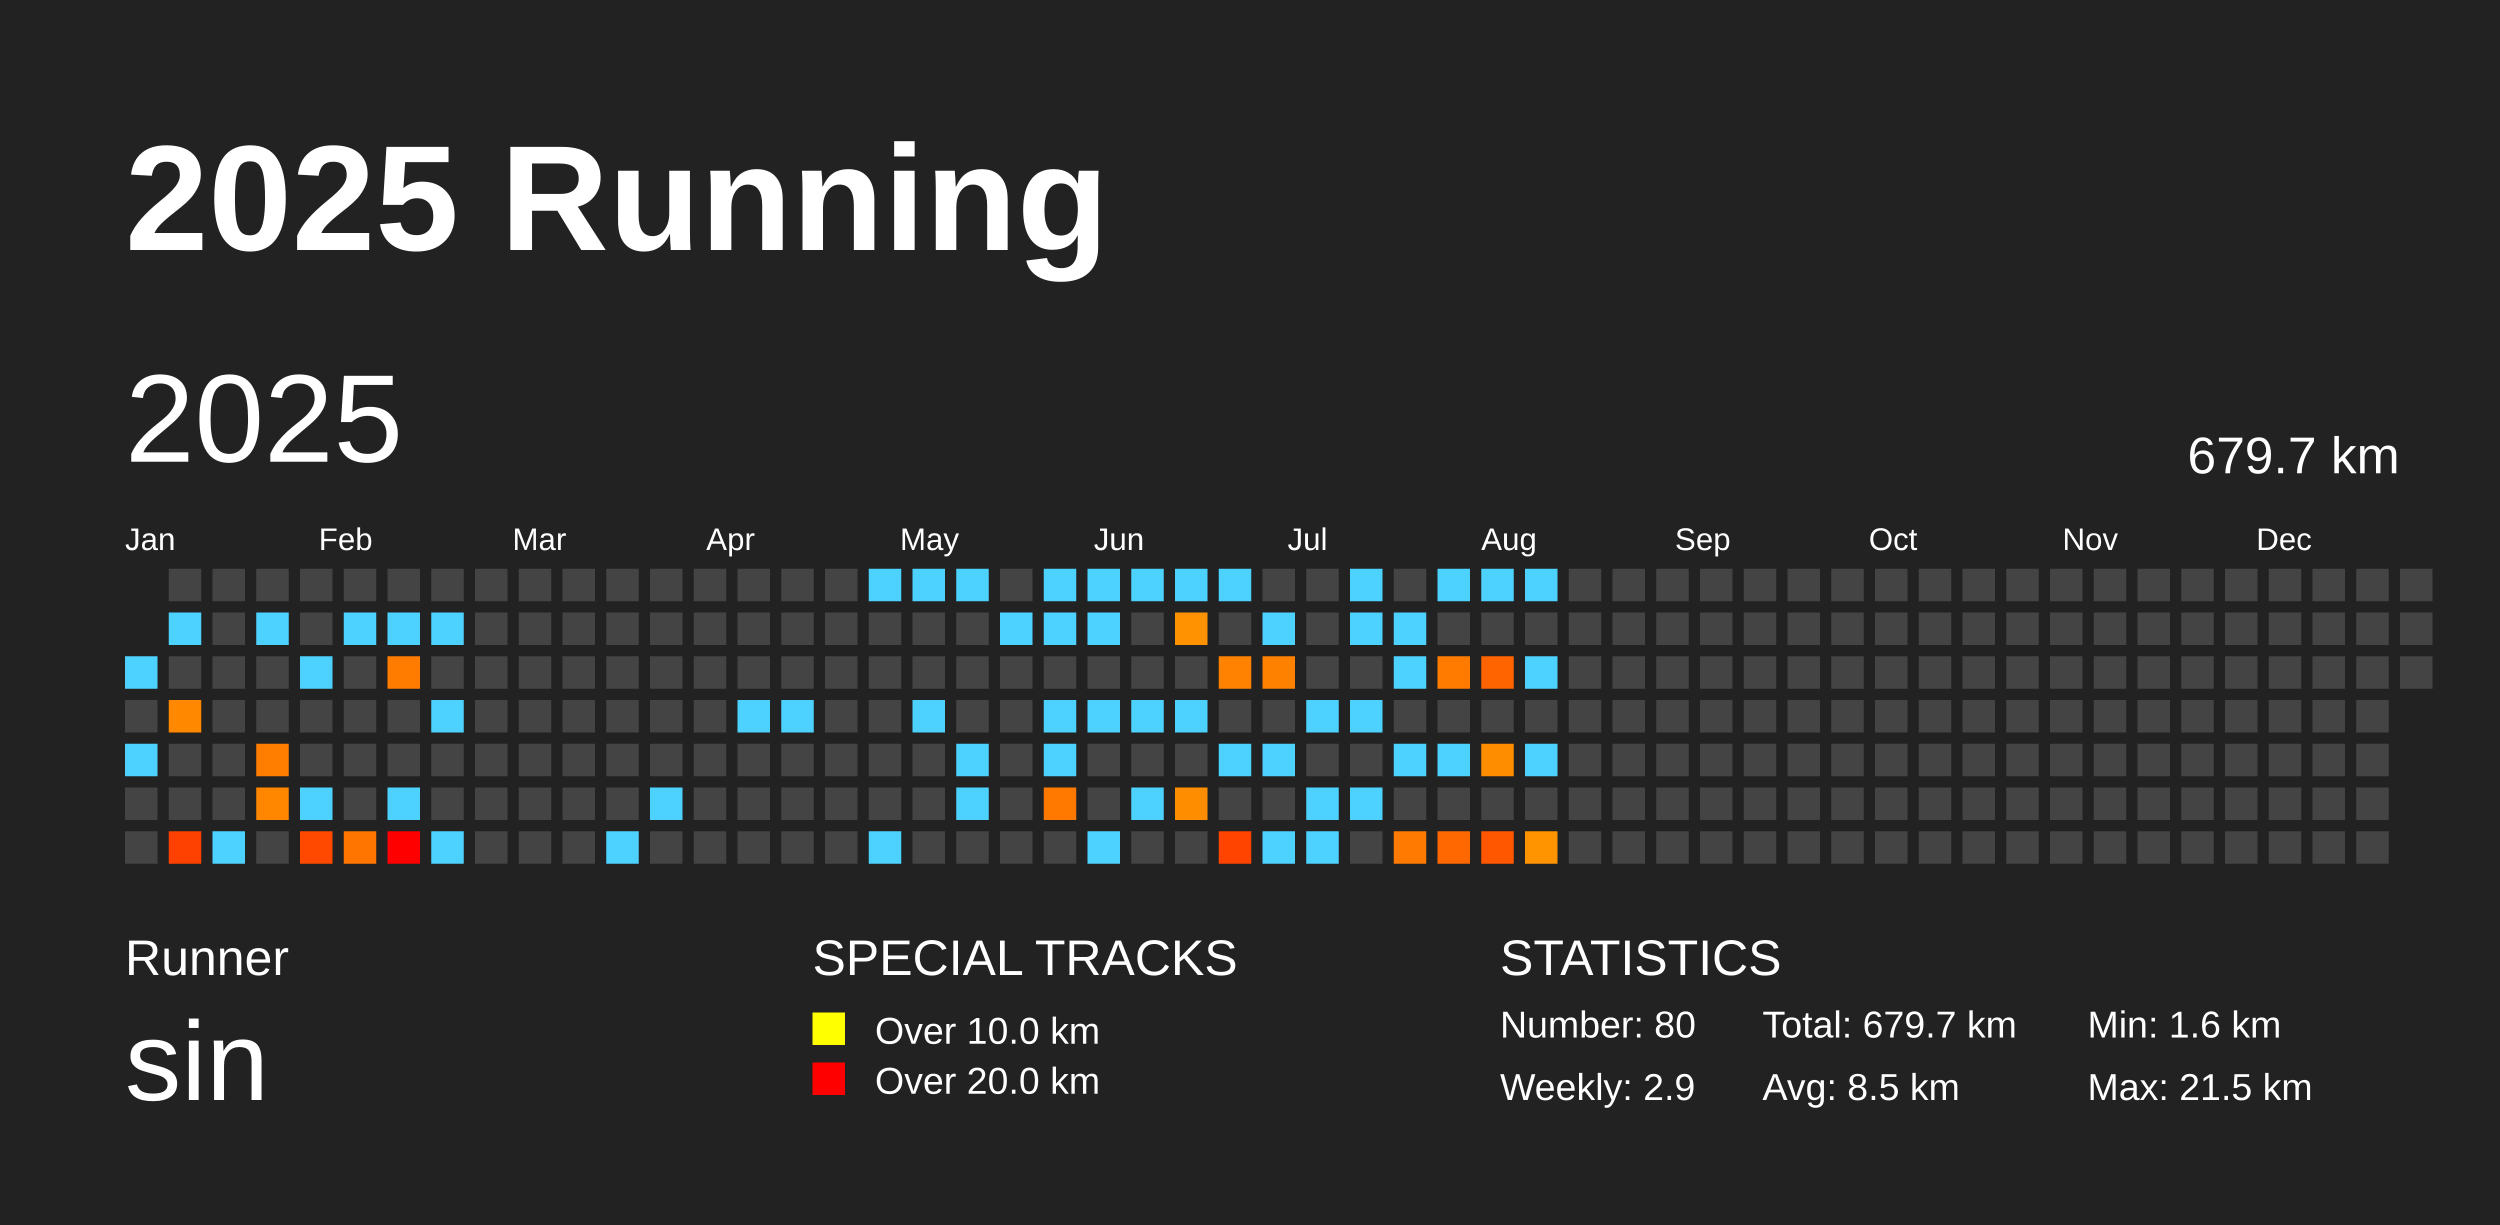
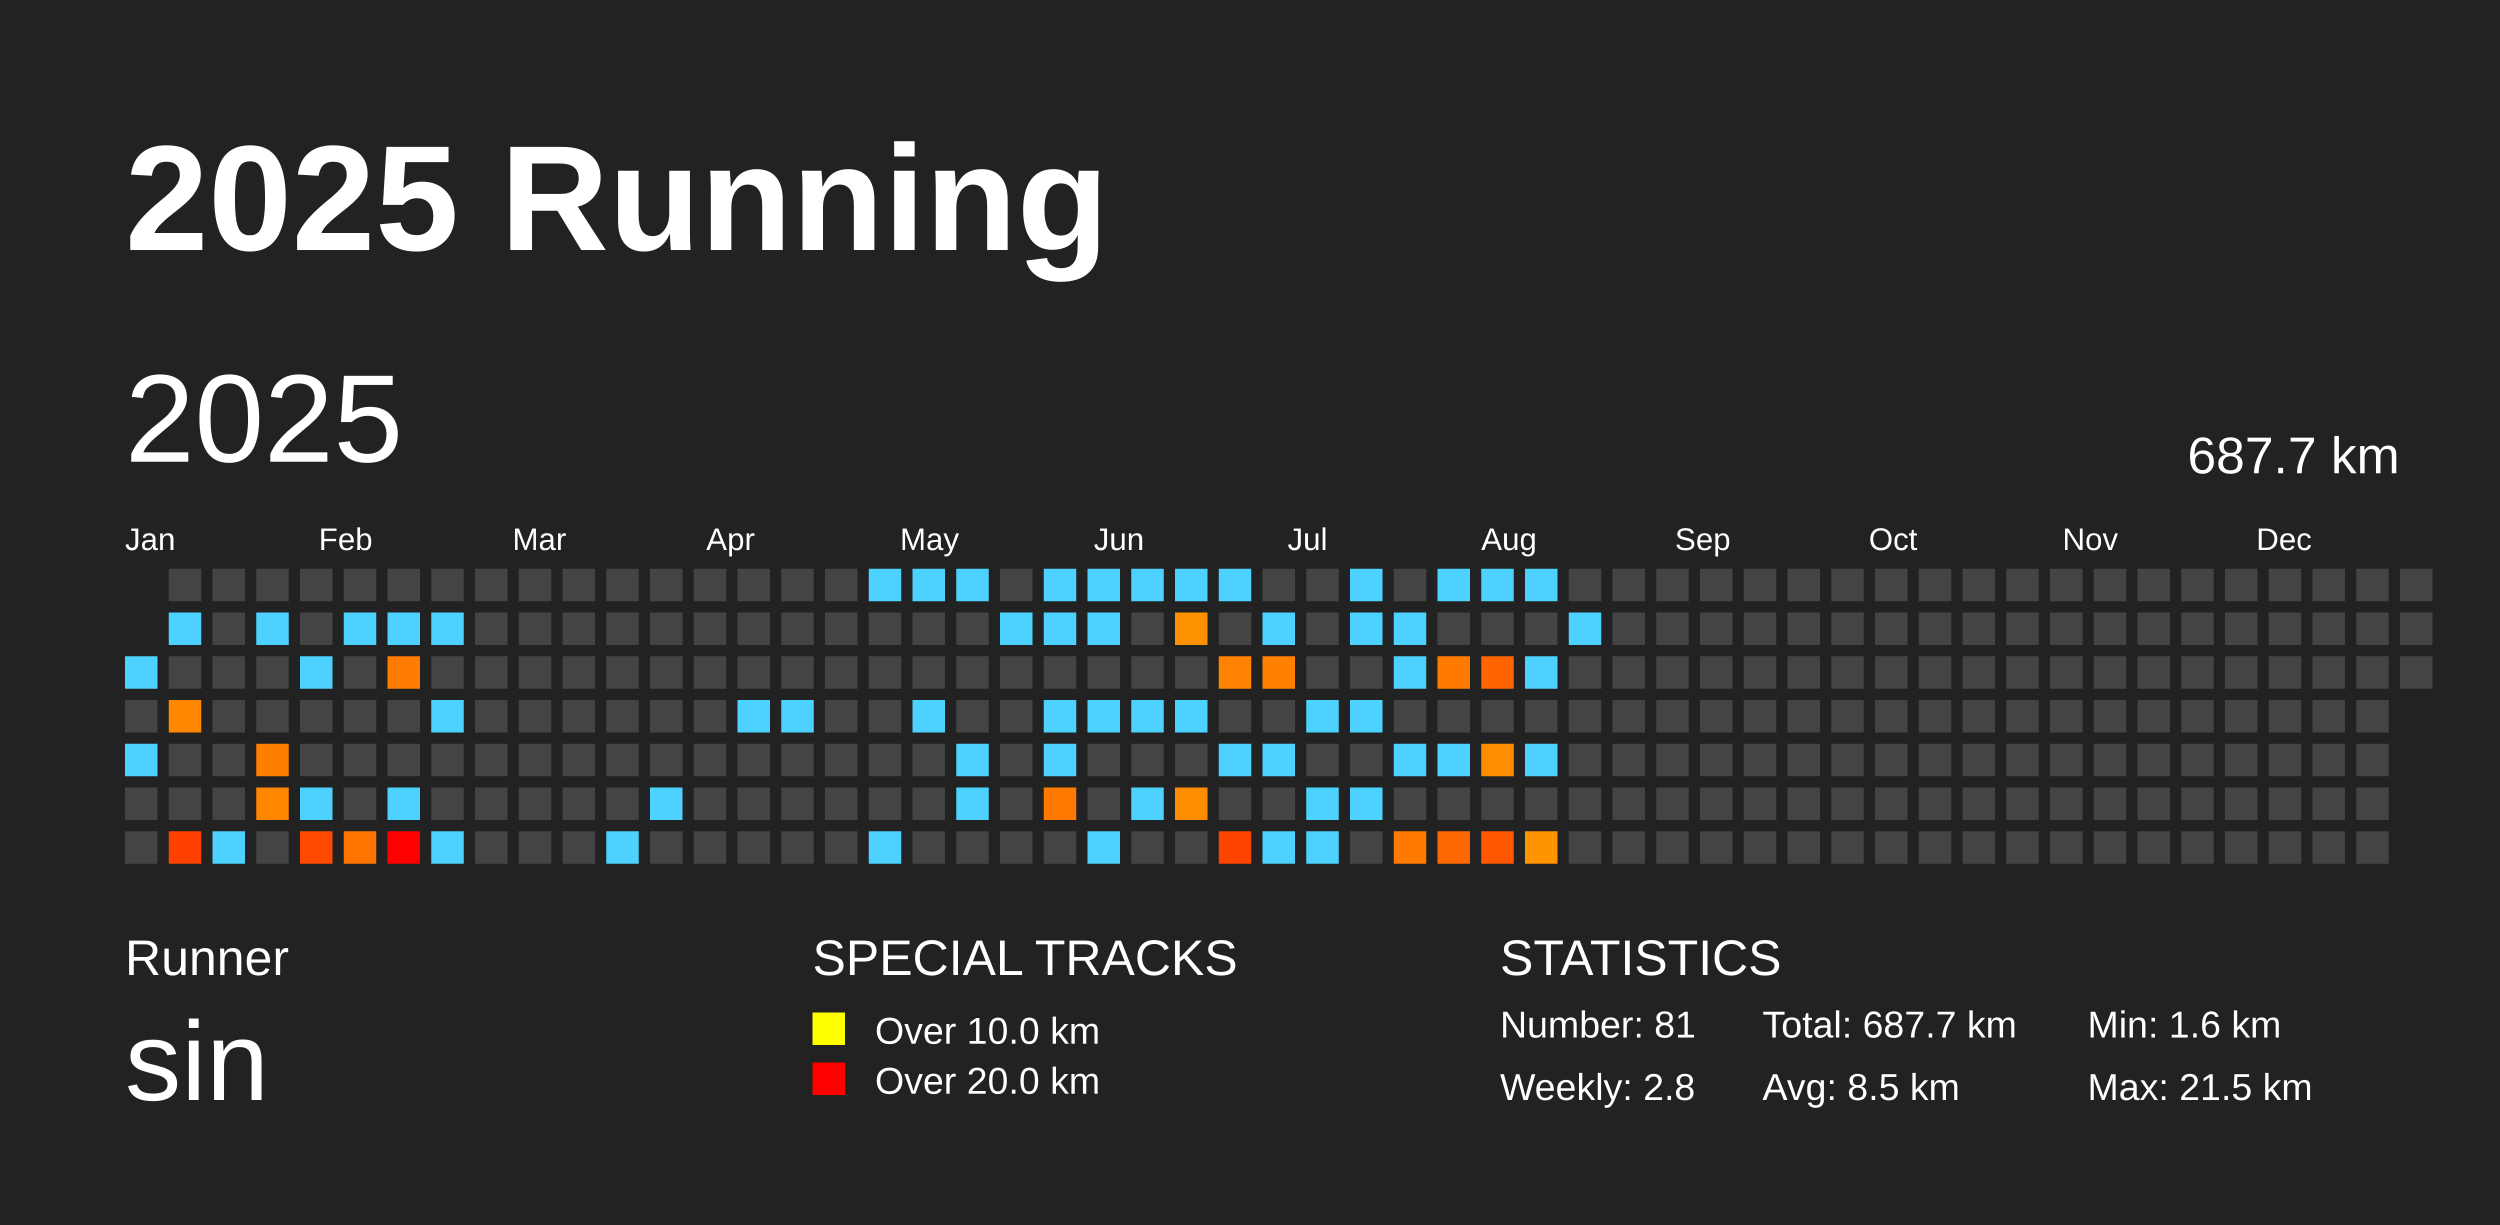
<svg xmlns="http://www.w3.org/2000/svg" baseProfile="full" height="98mm" version="1.1" viewBox="0,0,200,98" width="200mm">
  <defs />
  <rect fill="#222222" height="98" width="200" x="0" y="0" />
  <text fill="#FFFFFF" style="font-size:12px; font-family:Arial; font-weight:bold;" x="10" y="20">2025 Running</text>
  <text fill="#FFFFFF" style="font-size:4px; font-family:Arial" x="10" y="78">Runner</text>
  <text fill="#FFFFFF" style="font-size:9px; font-family:Arial" x="10" y="88">sin</text>
  <text fill="#FFFFFF" style="font-size:4px; font-family:Arial" x="65" y="78">SPECIAL TRACKS</text>
  <rect fill="yellow" height="2.6" width="2.6" x="65" y="81" />
  <text fill="#FFFFFF" style="font-size:3px; font-family:Arial" x="70" y="83.5">Over 10.0 km</text>
  <rect fill="red" height="2.6" width="2.6" x="65" y="85" />
  <text fill="#FFFFFF" style="font-size:3px; font-family:Arial" x="70" y="87.5">Over 20.0 km</text>
  <text fill="#FFFFFF" style="font-size:4px; font-family:Arial" x="120" y="78">STATISTICS</text>
-   <text fill="#FFFFFF" style="font-size:3px; font-family:Arial" x="120" y="83">Number: 80</text>
-   <text fill="#FFFFFF" style="font-size:3px; font-family:Arial" x="120" y="88">Weekly: 2.9</text>
-   <text fill="#FFFFFF" style="font-size:3px; font-family:Arial" x="141" y="83">Total: 679.7 km</text>
+   <text fill="#FFFFFF" style="font-size:3px; font-family:Arial" x="120" y="83">Number: 81</text>
+   <text fill="#FFFFFF" style="font-size:3px; font-family:Arial" x="120" y="88">Weekly: 2.8</text>
+   <text fill="#FFFFFF" style="font-size:3px; font-family:Arial" x="141" y="83">Total: 687.7 km</text>
  <text fill="#FFFFFF" style="font-size:3px; font-family:Arial" x="141" y="88">Avg: 8.5 km</text>
  <text fill="#FFFFFF" style="font-size:3px; font-family:Arial" x="167" y="83">Min: 1.6 km</text>
  <text fill="#FFFFFF" style="font-size:3px; font-family:Arial" x="167" y="88">Max: 21.5 km</text>
  <text dominant-baseline="hanging" fill="#FFFFFF" style="font-size:10.0px; font-family:Arial;" x="10" y="30">2025</text>
-   <text dominant-baseline="hanging" fill="#FFFFFF" style="font-size:4.125px; font-family:Arial;" x="175" y="35">679.7 km</text>
+   <text dominant-baseline="hanging" fill="#FFFFFF" style="font-size:4.125px; font-family:Arial;" x="175" y="35">687.7 km</text>
  <text fill="#FFFFFF" style="font-size:2.5px; font-family:Arial" x="10.0" y="44">Jan</text>
  <text fill="#FFFFFF" style="font-size:2.5px; font-family:Arial" x="25.5" y="44">Feb</text>
  <text fill="#FFFFFF" style="font-size:2.5px; font-family:Arial" x="41.0" y="44">Mar</text>
  <text fill="#FFFFFF" style="font-size:2.5px; font-family:Arial" x="56.5" y="44">Apr</text>
  <text fill="#FFFFFF" style="font-size:2.5px; font-family:Arial" x="72.0" y="44">May</text>
  <text fill="#FFFFFF" style="font-size:2.5px; font-family:Arial" x="87.5" y="44">Jun</text>
  <text fill="#FFFFFF" style="font-size:2.5px; font-family:Arial" x="103.0" y="44">Jul</text>
  <text fill="#FFFFFF" style="font-size:2.5px; font-family:Arial" x="118.5" y="44">Aug</text>
  <text fill="#FFFFFF" style="font-size:2.5px; font-family:Arial" x="134.0" y="44">Sep</text>
  <text fill="#FFFFFF" style="font-size:2.5px; font-family:Arial" x="149.5" y="44">Oct</text>
  <text fill="#FFFFFF" style="font-size:2.5px; font-family:Arial" x="165.0" y="44">Nov</text>
  <text fill="#FFFFFF" style="font-size:2.5px; font-family:Arial" x="180.5" y="44">Dec</text>
  <rect fill="#4dd2ff" height="2.6" width="2.6" x="10.0" y="52.5" />
  <rect fill="#444444" height="2.6" width="2.6" x="10.0" y="56.0" />
  <rect fill="#4dd2ff" height="2.6" width="2.6" x="10.0" y="59.5" />
  <rect fill="#444444" height="2.6" width="2.6" x="10.0" y="63.0" />
  <rect fill="#444444" height="2.6" width="2.6" x="10.0" y="66.5" />
  <rect fill="#444444" height="2.6" width="2.6" x="13.5" y="45.5" />
  <rect fill="#4dd2ff" height="2.6" width="2.6" x="13.5" y="49.0" />
  <rect fill="#444444" height="2.6" width="2.6" x="13.5" y="52.5" />
  <rect fill="#ff8800" height="2.6" width="2.6" x="13.5" y="56.0" />
  <rect fill="#444444" height="2.6" width="2.6" x="13.5" y="59.5" />
  <rect fill="#444444" height="2.6" width="2.6" x="13.5" y="63.0" />
  <rect fill="#ff4100" height="2.6" width="2.6" x="13.5" y="66.5" />
  <rect fill="#444444" height="2.6" width="2.6" x="17.0" y="45.5" />
  <rect fill="#444444" height="2.6" width="2.6" x="17.0" y="49.0" />
  <rect fill="#444444" height="2.6" width="2.6" x="17.0" y="52.5" />
  <rect fill="#444444" height="2.6" width="2.6" x="17.0" y="56.0" />
  <rect fill="#444444" height="2.6" width="2.6" x="17.0" y="59.5" />
  <rect fill="#444444" height="2.6" width="2.6" x="17.0" y="63.0" />
  <rect fill="#4dd2ff" height="2.6" width="2.6" x="17.0" y="66.5" />
  <rect fill="#444444" height="2.6" width="2.6" x="20.5" y="45.5" />
  <rect fill="#4dd2ff" height="2.6" width="2.6" x="20.5" y="49.0" />
  <rect fill="#444444" height="2.6" width="2.6" x="20.5" y="52.5" />
  <rect fill="#444444" height="2.6" width="2.6" x="20.5" y="56.0" />
  <rect fill="#ff7e00" height="2.6" width="2.6" x="20.5" y="59.5" />
  <rect fill="#ff8700" height="2.6" width="2.6" x="20.5" y="63.0" />
  <rect fill="#444444" height="2.6" width="2.6" x="20.5" y="66.5" />
  <rect fill="#444444" height="2.6" width="2.6" x="24.0" y="45.5" />
  <rect fill="#444444" height="2.6" width="2.6" x="24.0" y="49.0" />
  <rect fill="#4dd2ff" height="2.6" width="2.6" x="24.0" y="52.5" />
  <rect fill="#444444" height="2.6" width="2.6" x="24.0" y="56.0" />
  <rect fill="#444444" height="2.6" width="2.6" x="24.0" y="59.5" />
  <rect fill="#4dd2ff" height="2.6" width="2.6" x="24.0" y="63.0" />
  <rect fill="#ff4900" height="2.6" width="2.6" x="24.0" y="66.5" />
  <rect fill="#444444" height="2.6" width="2.6" x="27.5" y="45.5" />
  <rect fill="#4dd2ff" height="2.6" width="2.6" x="27.5" y="49.0" />
  <rect fill="#444444" height="2.6" width="2.6" x="27.5" y="52.5" />
  <rect fill="#444444" height="2.6" width="2.6" x="27.5" y="56.0" />
  <rect fill="#444444" height="2.6" width="2.6" x="27.5" y="59.5" />
  <rect fill="#444444" height="2.6" width="2.6" x="27.5" y="63.0" />
  <rect fill="#ff7500" height="2.6" width="2.6" x="27.5" y="66.5" />
  <rect fill="#444444" height="2.6" width="2.6" x="31.0" y="45.5" />
  <rect fill="#4dd2ff" height="2.6" width="2.6" x="31.0" y="49.0" />
  <rect fill="#ff7c00" height="2.6" width="2.6" x="31.0" y="52.5" />
  <rect fill="#444444" height="2.6" width="2.6" x="31.0" y="56.0" />
  <rect fill="#444444" height="2.6" width="2.6" x="31.0" y="59.5" />
  <rect fill="#4dd2ff" height="2.6" width="2.6" x="31.0" y="63.0" />
  <rect fill="red" height="2.6" width="2.6" x="31.0" y="66.5" />
  <rect fill="#444444" height="2.6" width="2.6" x="34.5" y="45.5" />
  <rect fill="#4dd2ff" height="2.6" width="2.6" x="34.5" y="49.0" />
  <rect fill="#444444" height="2.6" width="2.6" x="34.5" y="52.5" />
  <rect fill="#4dd2ff" height="2.6" width="2.6" x="34.5" y="56.0" />
  <rect fill="#444444" height="2.6" width="2.6" x="34.5" y="59.5" />
  <rect fill="#444444" height="2.6" width="2.6" x="34.5" y="63.0" />
  <rect fill="#4dd2ff" height="2.6" width="2.6" x="34.5" y="66.5" />
  <rect fill="#444444" height="2.6" width="2.6" x="38.0" y="45.5" />
  <rect fill="#444444" height="2.6" width="2.6" x="38.0" y="49.0" />
  <rect fill="#444444" height="2.6" width="2.6" x="38.0" y="52.5" />
  <rect fill="#444444" height="2.6" width="2.6" x="38.0" y="56.0" />
  <rect fill="#444444" height="2.6" width="2.6" x="38.0" y="59.5" />
  <rect fill="#444444" height="2.6" width="2.6" x="38.0" y="63.0" />
  <rect fill="#444444" height="2.6" width="2.6" x="38.0" y="66.5" />
  <rect fill="#444444" height="2.6" width="2.6" x="41.5" y="45.5" />
  <rect fill="#444444" height="2.6" width="2.6" x="41.5" y="49.0" />
  <rect fill="#444444" height="2.6" width="2.6" x="41.5" y="52.5" />
  <rect fill="#444444" height="2.6" width="2.6" x="41.5" y="56.0" />
  <rect fill="#444444" height="2.6" width="2.6" x="41.5" y="59.5" />
  <rect fill="#444444" height="2.6" width="2.6" x="41.5" y="63.0" />
  <rect fill="#444444" height="2.6" width="2.6" x="41.5" y="66.5" />
  <rect fill="#444444" height="2.6" width="2.6" x="45.0" y="45.5" />
  <rect fill="#444444" height="2.6" width="2.6" x="45.0" y="49.0" />
  <rect fill="#444444" height="2.6" width="2.6" x="45.0" y="52.5" />
  <rect fill="#444444" height="2.6" width="2.6" x="45.0" y="56.0" />
  <rect fill="#444444" height="2.6" width="2.6" x="45.0" y="59.5" />
  <rect fill="#444444" height="2.6" width="2.6" x="45.0" y="63.0" />
  <rect fill="#444444" height="2.6" width="2.6" x="45.0" y="66.5" />
  <rect fill="#444444" height="2.6" width="2.6" x="48.5" y="45.5" />
  <rect fill="#444444" height="2.6" width="2.6" x="48.5" y="49.0" />
  <rect fill="#444444" height="2.6" width="2.6" x="48.5" y="52.5" />
  <rect fill="#444444" height="2.6" width="2.6" x="48.5" y="56.0" />
  <rect fill="#444444" height="2.6" width="2.6" x="48.5" y="59.5" />
  <rect fill="#444444" height="2.6" width="2.6" x="48.5" y="63.0" />
  <rect fill="#4dd2ff" height="2.6" width="2.6" x="48.5" y="66.5" />
  <rect fill="#444444" height="2.6" width="2.6" x="52.0" y="45.5" />
  <rect fill="#444444" height="2.6" width="2.6" x="52.0" y="49.0" />
  <rect fill="#444444" height="2.6" width="2.6" x="52.0" y="52.5" />
  <rect fill="#444444" height="2.6" width="2.6" x="52.0" y="56.0" />
  <rect fill="#444444" height="2.6" width="2.6" x="52.0" y="59.5" />
  <rect fill="#4dd2ff" height="2.6" width="2.6" x="52.0" y="63.0" />
  <rect fill="#444444" height="2.6" width="2.6" x="52.0" y="66.5" />
  <rect fill="#444444" height="2.6" width="2.6" x="55.5" y="45.5" />
  <rect fill="#444444" height="2.6" width="2.6" x="55.5" y="49.0" />
  <rect fill="#444444" height="2.6" width="2.6" x="55.5" y="52.5" />
  <rect fill="#444444" height="2.6" width="2.6" x="55.5" y="56.0" />
  <rect fill="#444444" height="2.6" width="2.6" x="55.5" y="59.5" />
  <rect fill="#444444" height="2.6" width="2.6" x="55.5" y="63.0" />
  <rect fill="#444444" height="2.6" width="2.6" x="55.5" y="66.5" />
  <rect fill="#444444" height="2.6" width="2.6" x="59.0" y="45.5" />
  <rect fill="#444444" height="2.6" width="2.6" x="59.0" y="49.0" />
  <rect fill="#444444" height="2.6" width="2.6" x="59.0" y="52.5" />
  <rect fill="#4dd2ff" height="2.6" width="2.6" x="59.0" y="56.0" />
  <rect fill="#444444" height="2.6" width="2.6" x="59.0" y="59.5" />
  <rect fill="#444444" height="2.6" width="2.6" x="59.0" y="63.0" />
  <rect fill="#444444" height="2.6" width="2.6" x="59.0" y="66.5" />
  <rect fill="#444444" height="2.6" width="2.6" x="62.5" y="45.5" />
  <rect fill="#444444" height="2.6" width="2.6" x="62.5" y="49.0" />
  <rect fill="#444444" height="2.6" width="2.6" x="62.5" y="52.5" />
  <rect fill="#4dd2ff" height="2.6" width="2.6" x="62.5" y="56.0" />
  <rect fill="#444444" height="2.6" width="2.6" x="62.5" y="59.5" />
  <rect fill="#444444" height="2.6" width="2.6" x="62.5" y="63.0" />
  <rect fill="#444444" height="2.6" width="2.6" x="62.5" y="66.5" />
  <rect fill="#444444" height="2.6" width="2.6" x="66.0" y="45.5" />
  <rect fill="#444444" height="2.6" width="2.6" x="66.0" y="49.0" />
  <rect fill="#444444" height="2.6" width="2.6" x="66.0" y="52.5" />
  <rect fill="#444444" height="2.6" width="2.6" x="66.0" y="56.0" />
  <rect fill="#444444" height="2.6" width="2.6" x="66.0" y="59.5" />
  <rect fill="#444444" height="2.6" width="2.6" x="66.0" y="63.0" />
  <rect fill="#444444" height="2.6" width="2.6" x="66.0" y="66.5" />
  <rect fill="#4dd2ff" height="2.6" width="2.6" x="69.5" y="45.5" />
  <rect fill="#444444" height="2.6" width="2.6" x="69.5" y="49.0" />
  <rect fill="#444444" height="2.6" width="2.6" x="69.5" y="52.5" />
  <rect fill="#444444" height="2.6" width="2.6" x="69.5" y="56.0" />
  <rect fill="#444444" height="2.6" width="2.6" x="69.5" y="59.5" />
  <rect fill="#444444" height="2.6" width="2.6" x="69.5" y="63.0" />
  <rect fill="#4dd2ff" height="2.6" width="2.6" x="69.5" y="66.5" />
  <rect fill="#4dd2ff" height="2.6" width="2.6" x="73.0" y="45.5" />
  <rect fill="#444444" height="2.6" width="2.6" x="73.0" y="49.0" />
  <rect fill="#444444" height="2.6" width="2.6" x="73.0" y="52.5" />
  <rect fill="#4dd2ff" height="2.6" width="2.6" x="73.0" y="56.0" />
  <rect fill="#444444" height="2.6" width="2.6" x="73.0" y="59.5" />
  <rect fill="#444444" height="2.6" width="2.6" x="73.0" y="63.0" />
  <rect fill="#444444" height="2.6" width="2.6" x="73.0" y="66.5" />
  <rect fill="#4dd2ff" height="2.6" width="2.6" x="76.5" y="45.5" />
  <rect fill="#444444" height="2.6" width="2.6" x="76.5" y="49.0" />
  <rect fill="#444444" height="2.6" width="2.6" x="76.5" y="52.5" />
  <rect fill="#444444" height="2.6" width="2.6" x="76.5" y="56.0" />
  <rect fill="#4dd2ff" height="2.6" width="2.6" x="76.5" y="59.5" />
  <rect fill="#4dd2ff" height="2.6" width="2.6" x="76.5" y="63.0" />
  <rect fill="#444444" height="2.6" width="2.6" x="76.5" y="66.5" />
  <rect fill="#444444" height="2.6" width="2.6" x="80.0" y="45.5" />
  <rect fill="#4dd2ff" height="2.6" width="2.6" x="80.0" y="49.0" />
  <rect fill="#444444" height="2.6" width="2.6" x="80.0" y="52.5" />
  <rect fill="#444444" height="2.6" width="2.6" x="80.0" y="56.0" />
  <rect fill="#444444" height="2.6" width="2.6" x="80.0" y="59.5" />
  <rect fill="#444444" height="2.6" width="2.6" x="80.0" y="63.0" />
  <rect fill="#444444" height="2.6" width="2.6" x="80.0" y="66.5" />
  <rect fill="#4dd2ff" height="2.6" width="2.6" x="83.5" y="45.5" />
  <rect fill="#4dd2ff" height="2.6" width="2.6" x="83.5" y="49.0" />
  <rect fill="#444444" height="2.6" width="2.6" x="83.5" y="52.5" />
  <rect fill="#4dd2ff" height="2.6" width="2.6" x="83.5" y="56.0" />
  <rect fill="#4dd2ff" height="2.6" width="2.6" x="83.5" y="59.5" />
  <rect fill="#ff7900" height="2.6" width="2.6" x="83.5" y="63.0" />
  <rect fill="#444444" height="2.6" width="2.6" x="83.5" y="66.5" />
  <rect fill="#4dd2ff" height="2.6" width="2.6" x="87.0" y="45.5" />
  <rect fill="#4dd2ff" height="2.6" width="2.6" x="87.0" y="49.0" />
  <rect fill="#444444" height="2.6" width="2.6" x="87.0" y="52.5" />
  <rect fill="#4dd2ff" height="2.6" width="2.6" x="87.0" y="56.0" />
  <rect fill="#444444" height="2.6" width="2.6" x="87.0" y="59.5" />
  <rect fill="#444444" height="2.6" width="2.6" x="87.0" y="63.0" />
  <rect fill="#4dd2ff" height="2.6" width="2.6" x="87.0" y="66.5" />
  <rect fill="#4dd2ff" height="2.6" width="2.6" x="90.5" y="45.5" />
  <rect fill="#444444" height="2.6" width="2.6" x="90.5" y="49.0" />
  <rect fill="#444444" height="2.6" width="2.6" x="90.5" y="52.5" />
  <rect fill="#4dd2ff" height="2.6" width="2.6" x="90.5" y="56.0" />
  <rect fill="#444444" height="2.6" width="2.6" x="90.5" y="59.5" />
  <rect fill="#4dd2ff" height="2.6" width="2.6" x="90.5" y="63.0" />
  <rect fill="#444444" height="2.6" width="2.6" x="90.5" y="66.5" />
  <rect fill="#4dd2ff" height="2.6" width="2.6" x="94.0" y="45.5" />
  <rect fill="#ff9200" height="2.6" width="2.6" x="94.0" y="49.0" />
  <rect fill="#444444" height="2.6" width="2.6" x="94.0" y="52.5" />
  <rect fill="#4dd2ff" height="2.6" width="2.6" x="94.0" y="56.0" />
  <rect fill="#444444" height="2.6" width="2.6" x="94.0" y="59.5" />
  <rect fill="#ff8d00" height="2.6" width="2.6" x="94.0" y="63.0" />
  <rect fill="#444444" height="2.6" width="2.6" x="94.0" y="66.5" />
  <rect fill="#4dd2ff" height="2.6" width="2.6" x="97.5" y="45.5" />
  <rect fill="#444444" height="2.6" width="2.6" x="97.5" y="49.0" />
  <rect fill="#ff8200" height="2.6" width="2.6" x="97.5" y="52.5" />
  <rect fill="#444444" height="2.6" width="2.6" x="97.5" y="56.0" />
  <rect fill="#4dd2ff" height="2.6" width="2.6" x="97.5" y="59.5" />
  <rect fill="#444444" height="2.6" width="2.6" x="97.5" y="63.0" />
  <rect fill="#ff4400" height="2.6" width="2.6" x="97.5" y="66.5" />
  <rect fill="#444444" height="2.6" width="2.6" x="101.0" y="45.5" />
  <rect fill="#4dd2ff" height="2.6" width="2.6" x="101.0" y="49.0" />
  <rect fill="#ff8100" height="2.6" width="2.6" x="101.0" y="52.5" />
  <rect fill="#444444" height="2.6" width="2.6" x="101.0" y="56.0" />
  <rect fill="#4dd2ff" height="2.6" width="2.6" x="101.0" y="59.5" />
  <rect fill="#444444" height="2.6" width="2.6" x="101.0" y="63.0" />
  <rect fill="#4dd2ff" height="2.6" width="2.6" x="101.0" y="66.5" />
  <rect fill="#444444" height="2.6" width="2.6" x="104.5" y="45.5" />
  <rect fill="#444444" height="2.6" width="2.6" x="104.5" y="49.0" />
  <rect fill="#444444" height="2.6" width="2.6" x="104.5" y="52.5" />
  <rect fill="#4dd2ff" height="2.6" width="2.6" x="104.5" y="56.0" />
  <rect fill="#444444" height="2.6" width="2.6" x="104.5" y="59.5" />
  <rect fill="#4dd2ff" height="2.6" width="2.6" x="104.5" y="63.0" />
  <rect fill="#4dd2ff" height="2.6" width="2.6" x="104.5" y="66.5" />
  <rect fill="#4dd2ff" height="2.6" width="2.6" x="108.0" y="45.5" />
  <rect fill="#4dd2ff" height="2.6" width="2.6" x="108.0" y="49.0" />
  <rect fill="#444444" height="2.6" width="2.6" x="108.0" y="52.5" />
  <rect fill="#4dd2ff" height="2.6" width="2.6" x="108.0" y="56.0" />
  <rect fill="#444444" height="2.6" width="2.6" x="108.0" y="59.5" />
  <rect fill="#4dd2ff" height="2.6" width="2.6" x="108.0" y="63.0" />
  <rect fill="#444444" height="2.6" width="2.6" x="108.0" y="66.5" />
  <rect fill="#444444" height="2.6" width="2.6" x="111.5" y="45.5" />
  <rect fill="#4dd2ff" height="2.6" width="2.6" x="111.5" y="49.0" />
  <rect fill="#4dd2ff" height="2.6" width="2.6" x="111.5" y="52.5" />
  <rect fill="#444444" height="2.6" width="2.6" x="111.5" y="56.0" />
  <rect fill="#4dd2ff" height="2.6" width="2.6" x="111.5" y="59.5" />
  <rect fill="#444444" height="2.6" width="2.6" x="111.5" y="63.0" />
  <rect fill="#ff7a00" height="2.6" width="2.6" x="111.5" y="66.5" />
  <rect fill="#4dd2ff" height="2.6" width="2.6" x="115.0" y="45.5" />
  <rect fill="#444444" height="2.6" width="2.6" x="115.0" y="49.0" />
  <rect fill="#ff7b00" height="2.6" width="2.6" x="115.0" y="52.5" />
  <rect fill="#444444" height="2.6" width="2.6" x="115.0" y="56.0" />
  <rect fill="#4dd2ff" height="2.6" width="2.6" x="115.0" y="59.5" />
  <rect fill="#444444" height="2.6" width="2.6" x="115.0" y="63.0" />
  <rect fill="#ff6800" height="2.6" width="2.6" x="115.0" y="66.5" />
  <rect fill="#4dd2ff" height="2.6" width="2.6" x="118.5" y="45.5" />
  <rect fill="#444444" height="2.6" width="2.6" x="118.5" y="49.0" />
  <rect fill="#ff6400" height="2.6" width="2.6" x="118.5" y="52.5" />
  <rect fill="#444444" height="2.6" width="2.6" x="118.5" y="56.0" />
  <rect fill="#ff8d00" height="2.6" width="2.6" x="118.5" y="59.5" />
  <rect fill="#444444" height="2.6" width="2.6" x="118.5" y="63.0" />
  <rect fill="#ff5600" height="2.6" width="2.6" x="118.5" y="66.5" />
  <rect fill="#4dd2ff" height="2.6" width="2.6" x="122.0" y="45.5" />
  <rect fill="#444444" height="2.6" width="2.6" x="122.0" y="49.0" />
  <rect fill="#4dd2ff" height="2.6" width="2.6" x="122.0" y="52.5" />
  <rect fill="#444444" height="2.6" width="2.6" x="122.0" y="56.0" />
  <rect fill="#4dd2ff" height="2.6" width="2.6" x="122.0" y="59.5" />
  <rect fill="#444444" height="2.6" width="2.6" x="122.0" y="63.0" />
  <rect fill="#ff9300" height="2.6" width="2.6" x="122.0" y="66.5" />
  <rect fill="#444444" height="2.6" width="2.6" x="125.5" y="45.5" />
-   <rect fill="#444444" height="2.6" width="2.6" x="125.5" y="49.0" />
+   <rect fill="#4dd2ff" height="2.6" width="2.6" x="125.5" y="49.0" />
  <rect fill="#444444" height="2.6" width="2.6" x="125.5" y="52.5" />
  <rect fill="#444444" height="2.6" width="2.6" x="125.5" y="56.0" />
  <rect fill="#444444" height="2.6" width="2.6" x="125.5" y="59.5" />
  <rect fill="#444444" height="2.6" width="2.6" x="125.5" y="63.0" />
  <rect fill="#444444" height="2.6" width="2.6" x="125.5" y="66.5" />
  <rect fill="#444444" height="2.6" width="2.6" x="129.0" y="45.5" />
  <rect fill="#444444" height="2.6" width="2.6" x="129.0" y="49.0" />
  <rect fill="#444444" height="2.6" width="2.6" x="129.0" y="52.5" />
  <rect fill="#444444" height="2.6" width="2.6" x="129.0" y="56.0" />
  <rect fill="#444444" height="2.6" width="2.6" x="129.0" y="59.5" />
  <rect fill="#444444" height="2.6" width="2.6" x="129.0" y="63.0" />
  <rect fill="#444444" height="2.6" width="2.6" x="129.0" y="66.5" />
  <rect fill="#444444" height="2.6" width="2.6" x="132.5" y="45.5" />
  <rect fill="#444444" height="2.6" width="2.6" x="132.5" y="49.0" />
  <rect fill="#444444" height="2.6" width="2.6" x="132.5" y="52.5" />
  <rect fill="#444444" height="2.6" width="2.6" x="132.5" y="56.0" />
  <rect fill="#444444" height="2.6" width="2.6" x="132.5" y="59.5" />
  <rect fill="#444444" height="2.6" width="2.6" x="132.5" y="63.0" />
  <rect fill="#444444" height="2.6" width="2.6" x="132.5" y="66.5" />
  <rect fill="#444444" height="2.6" width="2.6" x="136.0" y="45.5" />
  <rect fill="#444444" height="2.6" width="2.6" x="136.0" y="49.0" />
  <rect fill="#444444" height="2.6" width="2.6" x="136.0" y="52.5" />
  <rect fill="#444444" height="2.6" width="2.6" x="136.0" y="56.0" />
  <rect fill="#444444" height="2.6" width="2.6" x="136.0" y="59.5" />
  <rect fill="#444444" height="2.6" width="2.6" x="136.0" y="63.0" />
  <rect fill="#444444" height="2.6" width="2.6" x="136.0" y="66.5" />
  <rect fill="#444444" height="2.6" width="2.6" x="139.5" y="45.5" />
  <rect fill="#444444" height="2.6" width="2.6" x="139.5" y="49.0" />
  <rect fill="#444444" height="2.6" width="2.6" x="139.5" y="52.5" />
  <rect fill="#444444" height="2.6" width="2.6" x="139.5" y="56.0" />
  <rect fill="#444444" height="2.6" width="2.6" x="139.5" y="59.5" />
  <rect fill="#444444" height="2.6" width="2.6" x="139.5" y="63.0" />
  <rect fill="#444444" height="2.6" width="2.6" x="139.5" y="66.5" />
  <rect fill="#444444" height="2.6" width="2.6" x="143.0" y="45.5" />
  <rect fill="#444444" height="2.6" width="2.6" x="143.0" y="49.0" />
  <rect fill="#444444" height="2.6" width="2.6" x="143.0" y="52.5" />
  <rect fill="#444444" height="2.6" width="2.6" x="143.0" y="56.0" />
  <rect fill="#444444" height="2.6" width="2.6" x="143.0" y="59.5" />
  <rect fill="#444444" height="2.6" width="2.6" x="143.0" y="63.0" />
  <rect fill="#444444" height="2.6" width="2.6" x="143.0" y="66.5" />
  <rect fill="#444444" height="2.6" width="2.6" x="146.5" y="45.5" />
  <rect fill="#444444" height="2.6" width="2.6" x="146.5" y="49.0" />
  <rect fill="#444444" height="2.6" width="2.6" x="146.5" y="52.5" />
  <rect fill="#444444" height="2.6" width="2.6" x="146.5" y="56.0" />
  <rect fill="#444444" height="2.6" width="2.6" x="146.5" y="59.5" />
  <rect fill="#444444" height="2.6" width="2.6" x="146.5" y="63.0" />
  <rect fill="#444444" height="2.6" width="2.6" x="146.5" y="66.5" />
  <rect fill="#444444" height="2.6" width="2.6" x="150.0" y="45.5" />
  <rect fill="#444444" height="2.6" width="2.6" x="150.0" y="49.0" />
  <rect fill="#444444" height="2.6" width="2.6" x="150.0" y="52.5" />
  <rect fill="#444444" height="2.6" width="2.6" x="150.0" y="56.0" />
  <rect fill="#444444" height="2.6" width="2.6" x="150.0" y="59.5" />
  <rect fill="#444444" height="2.6" width="2.6" x="150.0" y="63.0" />
  <rect fill="#444444" height="2.6" width="2.6" x="150.0" y="66.5" />
  <rect fill="#444444" height="2.6" width="2.6" x="153.5" y="45.5" />
  <rect fill="#444444" height="2.6" width="2.6" x="153.5" y="49.0" />
  <rect fill="#444444" height="2.6" width="2.6" x="153.5" y="52.5" />
  <rect fill="#444444" height="2.6" width="2.6" x="153.5" y="56.0" />
  <rect fill="#444444" height="2.6" width="2.6" x="153.5" y="59.5" />
  <rect fill="#444444" height="2.6" width="2.6" x="153.5" y="63.0" />
  <rect fill="#444444" height="2.6" width="2.6" x="153.5" y="66.5" />
  <rect fill="#444444" height="2.6" width="2.6" x="157.0" y="45.5" />
  <rect fill="#444444" height="2.6" width="2.6" x="157.0" y="49.0" />
  <rect fill="#444444" height="2.6" width="2.6" x="157.0" y="52.5" />
  <rect fill="#444444" height="2.6" width="2.6" x="157.0" y="56.0" />
  <rect fill="#444444" height="2.6" width="2.6" x="157.0" y="59.5" />
  <rect fill="#444444" height="2.6" width="2.6" x="157.0" y="63.0" />
  <rect fill="#444444" height="2.6" width="2.6" x="157.0" y="66.5" />
  <rect fill="#444444" height="2.6" width="2.6" x="160.5" y="45.5" />
  <rect fill="#444444" height="2.6" width="2.6" x="160.5" y="49.0" />
  <rect fill="#444444" height="2.6" width="2.6" x="160.5" y="52.5" />
  <rect fill="#444444" height="2.6" width="2.6" x="160.5" y="56.0" />
  <rect fill="#444444" height="2.6" width="2.6" x="160.5" y="59.5" />
  <rect fill="#444444" height="2.6" width="2.6" x="160.5" y="63.0" />
  <rect fill="#444444" height="2.6" width="2.6" x="160.5" y="66.5" />
  <rect fill="#444444" height="2.6" width="2.6" x="164.0" y="45.5" />
  <rect fill="#444444" height="2.6" width="2.6" x="164.0" y="49.0" />
  <rect fill="#444444" height="2.6" width="2.6" x="164.0" y="52.5" />
  <rect fill="#444444" height="2.6" width="2.6" x="164.0" y="56.0" />
  <rect fill="#444444" height="2.6" width="2.6" x="164.0" y="59.5" />
  <rect fill="#444444" height="2.6" width="2.6" x="164.0" y="63.0" />
  <rect fill="#444444" height="2.6" width="2.6" x="164.0" y="66.5" />
  <rect fill="#444444" height="2.6" width="2.6" x="167.5" y="45.5" />
  <rect fill="#444444" height="2.6" width="2.6" x="167.5" y="49.0" />
  <rect fill="#444444" height="2.6" width="2.6" x="167.5" y="52.5" />
  <rect fill="#444444" height="2.6" width="2.6" x="167.5" y="56.0" />
  <rect fill="#444444" height="2.6" width="2.6" x="167.5" y="59.5" />
  <rect fill="#444444" height="2.6" width="2.6" x="167.5" y="63.0" />
  <rect fill="#444444" height="2.6" width="2.6" x="167.5" y="66.5" />
  <rect fill="#444444" height="2.6" width="2.6" x="171.0" y="45.5" />
  <rect fill="#444444" height="2.6" width="2.6" x="171.0" y="49.0" />
  <rect fill="#444444" height="2.6" width="2.6" x="171.0" y="52.5" />
  <rect fill="#444444" height="2.6" width="2.6" x="171.0" y="56.0" />
  <rect fill="#444444" height="2.6" width="2.6" x="171.0" y="59.5" />
  <rect fill="#444444" height="2.6" width="2.6" x="171.0" y="63.0" />
  <rect fill="#444444" height="2.6" width="2.6" x="171.0" y="66.5" />
  <rect fill="#444444" height="2.6" width="2.6" x="174.5" y="45.5" />
  <rect fill="#444444" height="2.6" width="2.6" x="174.5" y="49.0" />
  <rect fill="#444444" height="2.6" width="2.6" x="174.5" y="52.5" />
  <rect fill="#444444" height="2.6" width="2.6" x="174.5" y="56.0" />
  <rect fill="#444444" height="2.6" width="2.6" x="174.5" y="59.5" />
  <rect fill="#444444" height="2.6" width="2.6" x="174.5" y="63.0" />
  <rect fill="#444444" height="2.6" width="2.6" x="174.5" y="66.5" />
  <rect fill="#444444" height="2.6" width="2.6" x="178.0" y="45.5" />
  <rect fill="#444444" height="2.6" width="2.6" x="178.0" y="49.0" />
  <rect fill="#444444" height="2.6" width="2.6" x="178.0" y="52.5" />
  <rect fill="#444444" height="2.6" width="2.6" x="178.0" y="56.0" />
  <rect fill="#444444" height="2.6" width="2.6" x="178.0" y="59.5" />
  <rect fill="#444444" height="2.6" width="2.6" x="178.0" y="63.0" />
  <rect fill="#444444" height="2.6" width="2.6" x="178.0" y="66.5" />
  <rect fill="#444444" height="2.6" width="2.6" x="181.5" y="45.5" />
  <rect fill="#444444" height="2.6" width="2.6" x="181.5" y="49.0" />
  <rect fill="#444444" height="2.6" width="2.6" x="181.5" y="52.5" />
  <rect fill="#444444" height="2.6" width="2.6" x="181.5" y="56.0" />
  <rect fill="#444444" height="2.6" width="2.6" x="181.5" y="59.5" />
  <rect fill="#444444" height="2.6" width="2.6" x="181.5" y="63.0" />
  <rect fill="#444444" height="2.6" width="2.6" x="181.5" y="66.5" />
  <rect fill="#444444" height="2.6" width="2.6" x="185.0" y="45.5" />
  <rect fill="#444444" height="2.6" width="2.6" x="185.0" y="49.0" />
  <rect fill="#444444" height="2.6" width="2.6" x="185.0" y="52.5" />
  <rect fill="#444444" height="2.6" width="2.6" x="185.0" y="56.0" />
  <rect fill="#444444" height="2.6" width="2.6" x="185.0" y="59.5" />
  <rect fill="#444444" height="2.6" width="2.6" x="185.0" y="63.0" />
  <rect fill="#444444" height="2.6" width="2.6" x="185.0" y="66.5" />
  <rect fill="#444444" height="2.6" width="2.6" x="188.5" y="45.5" />
  <rect fill="#444444" height="2.6" width="2.6" x="188.5" y="49.0" />
  <rect fill="#444444" height="2.6" width="2.6" x="188.5" y="52.5" />
  <rect fill="#444444" height="2.6" width="2.6" x="188.5" y="56.0" />
  <rect fill="#444444" height="2.6" width="2.6" x="188.5" y="59.5" />
  <rect fill="#444444" height="2.6" width="2.6" x="188.5" y="63.0" />
  <rect fill="#444444" height="2.6" width="2.6" x="188.5" y="66.5" />
  <rect fill="#444444" height="2.6" width="2.6" x="192.0" y="45.5" />
  <rect fill="#444444" height="2.6" width="2.6" x="192.0" y="49.0" />
  <rect fill="#444444" height="2.6" width="2.6" x="192.0" y="52.5" />
</svg>
